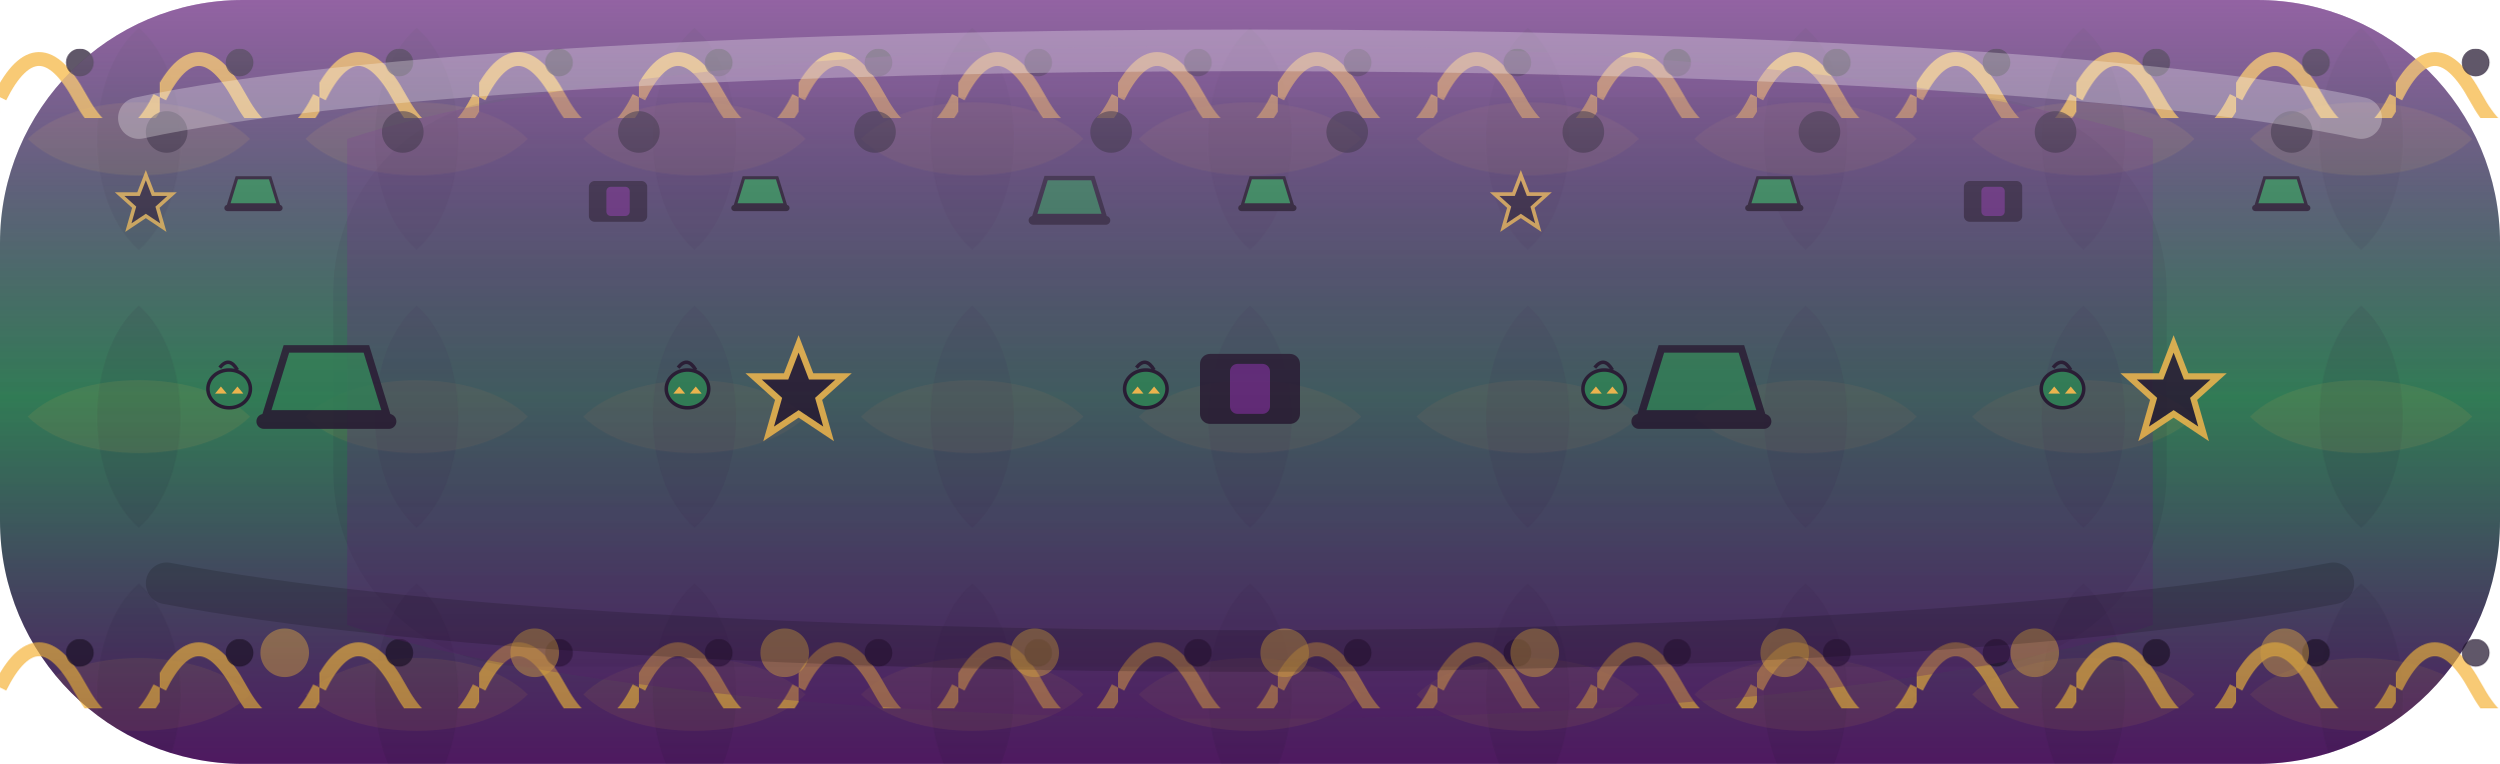
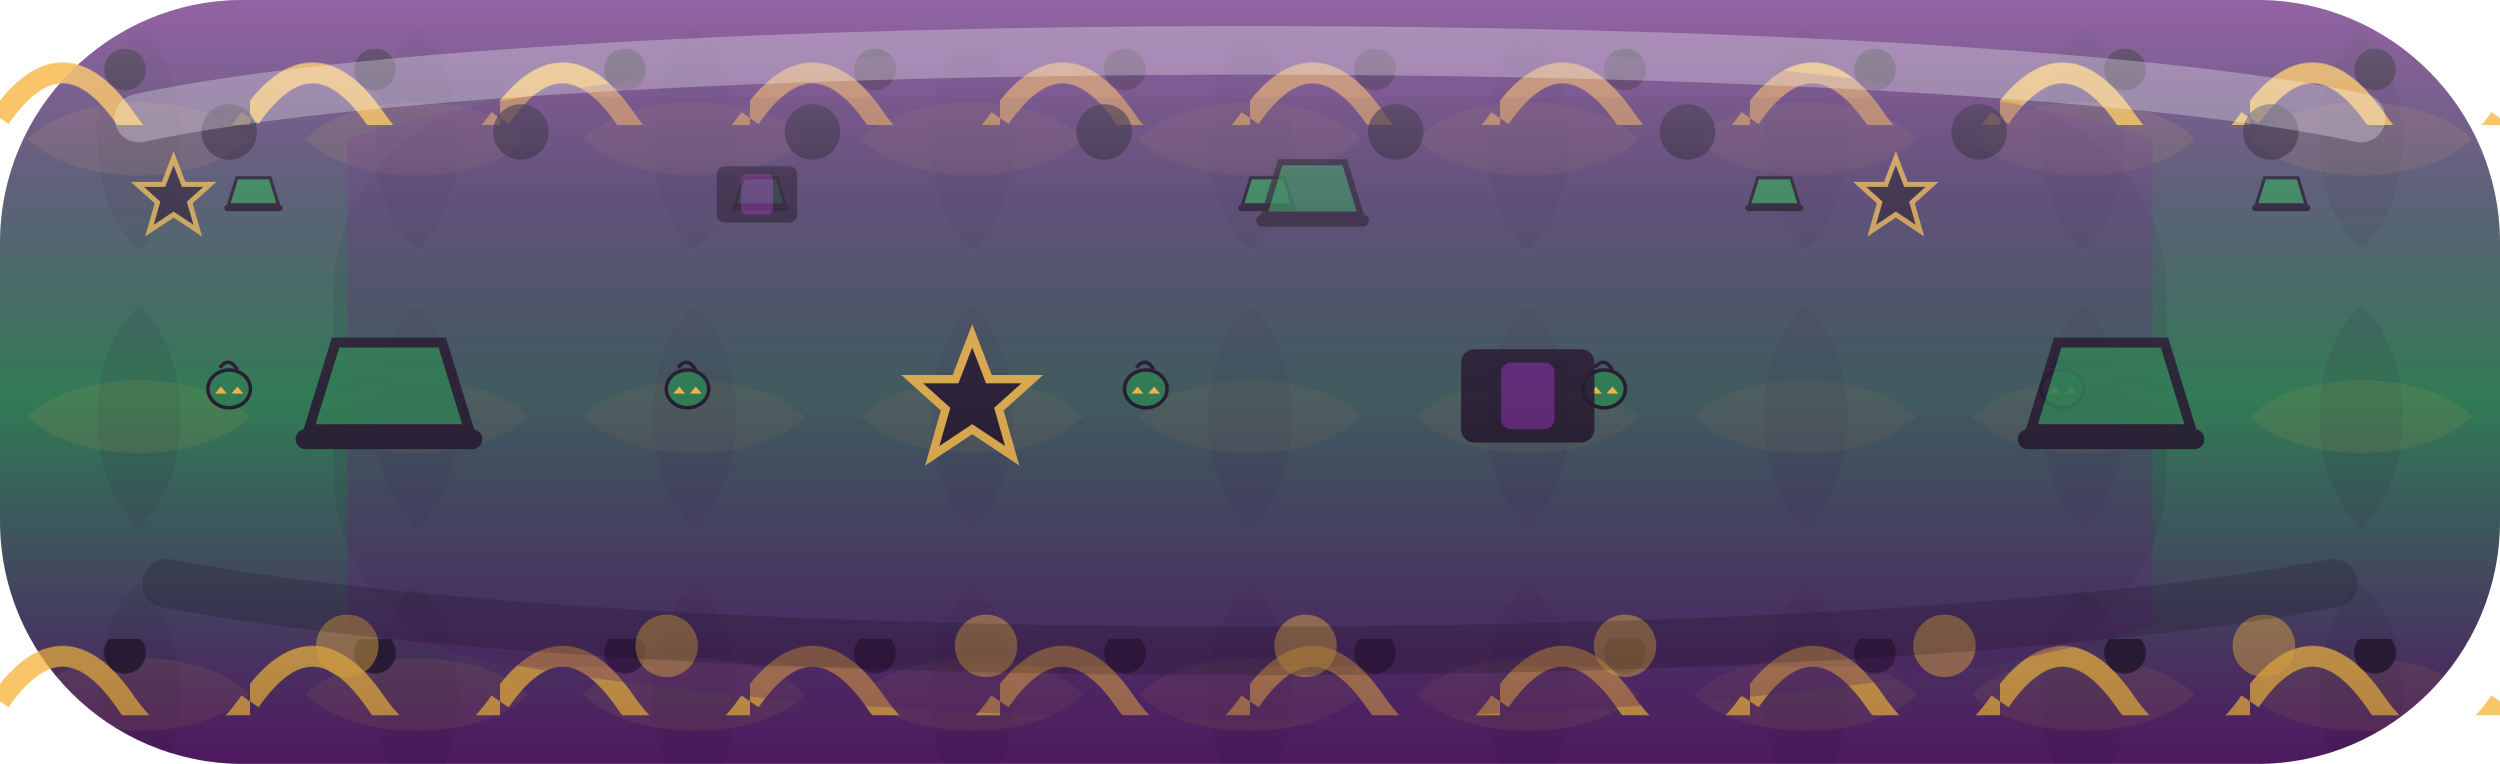
<svg xmlns="http://www.w3.org/2000/svg" width="720" height="220" viewBox="0 0 720 220">
  <defs>
    <linearGradient id="bg" x1="0" y1="0" x2="0" y2="1">
      <stop offset="0%" stop-color="#64207b" />
      <stop offset="52%" stop-color="#2d7d54" />
      <stop offset="100%" stop-color="#64207b" />
    </linearGradient>
    <linearGradient id="satin" x1="0" y1="0" x2="0" y2="1">
      <stop offset="0%" stop-color="rgba(255,255,255,0.30)" />
      <stop offset="24%" stop-color="rgba(255,255,255,0.12)" />
      <stop offset="70%" stop-color="rgba(0,0,0,0.06)" />
      <stop offset="100%" stop-color="rgba(0,0,0,0.22)" />
    </linearGradient>
    <pattern id="brocade-halloween3" width="80" height="80" patternUnits="userSpaceOnUse">
      <path d="M 40 8 C 56 22, 56 58, 40 72 C 24 58, 24 22, 40 8 Z" fill="#23162f" opacity="0.10" />
      <path d="M 8 40 C 22 26, 58 26, 72 40 C 58 54, 22 54, 8 40 Z" fill="#f6ba4b" opacity="0.10" />
    </pattern>
-     <pattern id="trim-halloween3" width="46" height="34" patternUnits="userSpaceOnUse">
-       <path d="M 0 28 Q 11 6 23 28 T 46 28" stroke="#f6ba4b" stroke-width="4" fill="none" opacity="0.85" />
-       <circle cx="23" cy="18" r="4" fill="#23162f" opacity="0.8" />
+     <pattern id="trim-halloween3" width="72" height="42" patternUnits="userSpaceOnUse">
+       <path d="M 0 34 Q 18 8 36 34 T 72 34" stroke="#f6ba4b" stroke-width="6" fill="none" opacity="0.92" />
+       <circle cx="36" cy="20" r="6" fill="#23162f" opacity="0.86" />
    </pattern>
  </defs>
  <rect width="720" height="220" rx="70" fill="url(#bg)" />
  <rect x="0" y="0" width="720" height="220" rx="70" fill="url(#brocade-halloween3)" />
  <rect x="0" y="14" width="720" height="22" fill="url(#trim-halloween3)" opacity="0.90" />
  <rect x="0" y="184" width="720" height="22" fill="url(#trim-halloween3)" opacity="0.90" />
  <rect x="96" y="28" width="528" height="164" rx="56" fill="#23162f" opacity="0.10" />
  <path d="M 100 40 C 210 4, 510 4, 620 40 L 620 180 C 510 216, 210 216, 100 180 Z" fill="#64207b" opacity="0.30" />
  <g transform="translate(66 112)">
    <ellipse rx="6.12" ry="5.44" fill="#2d7d54" stroke="#23162f" stroke-width="1.02" />
    <path d="M -2.72 -6.12 Q 0 -9.52 2.38 -5.44" stroke="#23162f" stroke-width="1.02" fill="none" />
    <path d="M -2.38 -0.68 L -0.68 1.36 L -4.08 1.36 Z M 2.38 -0.68 L 0.68 1.36 L 4.08 1.36 Z" fill="#f6ba4b" />
  </g>
  <g transform="translate(198 112)">
    <ellipse rx="6.12" ry="5.44" fill="#2d7d54" stroke="#23162f" stroke-width="1.02" />
    <path d="M -2.72 -6.12 Q 0 -9.52 2.38 -5.44" stroke="#23162f" stroke-width="1.02" fill="none" />
    <path d="M -2.38 -0.68 L -0.68 1.36 L -4.08 1.36 Z M 2.38 -0.68 L 0.68 1.36 L 4.08 1.36 Z" fill="#f6ba4b" />
  </g>
  <g transform="translate(330 112)">
    <ellipse rx="6.12" ry="5.44" fill="#2d7d54" stroke="#23162f" stroke-width="1.02" />
    <path d="M -2.72 -6.12 Q 0 -9.52 2.38 -5.44" stroke="#23162f" stroke-width="1.02" fill="none" />
    <path d="M -2.38 -0.68 L -0.68 1.36 L -4.08 1.36 Z M 2.38 -0.68 L 0.68 1.36 L 4.08 1.36 Z" fill="#f6ba4b" />
  </g>
  <g transform="translate(462 112)">
    <ellipse rx="6.12" ry="5.44" fill="#2d7d54" stroke="#23162f" stroke-width="1.02" />
    <path d="M -2.72 -6.12 Q 0 -9.52 2.38 -5.44" stroke="#23162f" stroke-width="1.02" fill="none" />
    <path d="M -2.38 -0.68 L -0.68 1.36 L -4.08 1.36 Z M 2.38 -0.68 L 0.68 1.36 L 4.08 1.36 Z" fill="#f6ba4b" />
  </g>
  <g transform="translate(594 112)">
    <ellipse rx="6.12" ry="5.44" fill="#2d7d54" stroke="#23162f" stroke-width="1.02" />
    <path d="M -2.72 -6.12 Q 0 -9.52 2.38 -5.44" stroke="#23162f" stroke-width="1.02" fill="none" />
    <path d="M -2.38 -0.68 L -0.68 1.36 L -4.08 1.36 Z M 2.38 -0.68 L 0.68 1.36 L 4.08 1.36 Z" fill="#f6ba4b" />
  </g>
  <g transform="translate(73 56)">
    <path d="M -7.2 3 L 7.2 3 L 4.8 -4.8 L -4.8 -4.8 Z" fill="#2d7d54" stroke="#23162f" stroke-width="0.9" />
    <rect x="-8.4" y="3" width="16.8" height="1.8" rx="0.9" fill="#23162f" />
  </g>
  <g transform="translate(219 56)">
    <path d="M -7.2 3 L 7.2 3 L 4.8 -4.8 L -4.8 -4.8 Z" fill="#2d7d54" stroke="#23162f" stroke-width="0.9" />
    <rect x="-8.4" y="3" width="16.8" height="1.8" rx="0.9" fill="#23162f" />
  </g>
  <g transform="translate(365 56)">
    <path d="M -7.2 3 L 7.2 3 L 4.8 -4.8 L -4.8 -4.8 Z" fill="#2d7d54" stroke="#23162f" stroke-width="0.9" />
    <rect x="-8.4" y="3" width="16.8" height="1.8" rx="0.9" fill="#23162f" />
  </g>
  <g transform="translate(511 56)">
    <path d="M -7.2 3 L 7.2 3 L 4.8 -4.8 L -4.8 -4.8 Z" fill="#2d7d54" stroke="#23162f" stroke-width="0.9" />
    <rect x="-8.4" y="3" width="16.8" height="1.8" rx="0.9" fill="#23162f" />
  </g>
  <g transform="translate(657 56)">
    <path d="M -7.2 3 L 7.2 3 L 4.8 -4.8 L -4.8 -4.8 Z" fill="#2d7d54" stroke="#23162f" stroke-width="0.9" />
    <rect x="-8.4" y="3" width="16.8" height="1.8" rx="0.9" fill="#23162f" />
  </g>
  <g opacity="0.74">
-     <g transform="translate(42 58)">
-       <path d="M 0 -7.56 L 2.1 -2.1 L 7.56 -2.1 L 3.36 1.68 L 5.04 7.56 L 0 4.2 L -5.04 7.56 L -3.36 1.68 L -7.56 -2.1 L -2.1 -2.1 Z" fill="#23162f" stroke="#f6ba4b" stroke-width="1.05" />
+     <g transform="translate(50 56)">
+       <path d="M 0 -10.44 L 2.9 -2.9 L 10.44 -2.9 L 4.64 2.32 L 6.96 10.44 L 0 5.8 L -6.96 10.44 L -4.64 2.32 L -10.44 -2.9 L -2.9 -2.9 Z" fill="#23162f" stroke="#f6ba4b" stroke-width="1.45" />
    </g>
-     <g transform="translate(178 58)">
-       <rect x="-8.4" y="-5.88" width="16.8" height="11.76" rx="1.68" fill="#23162f" />
-       <rect x="-3.36" y="-4.2" width="6.72" height="8.4" rx="1.26" fill="#64207b" />
+     <g transform="translate(218 56)">
+       <rect x="-11.6" y="-8.12" width="23.2" height="16.24" rx="2.32" fill="#23162f" />
+       <rect x="-4.64" y="-5.8" width="9.28" height="11.6" rx="1.74" fill="#64207b" />
    </g>
-     <g transform="translate(308 58)">
-       <path d="M -10.08 4.2 L 10.08 4.2 L 6.72 -6.72 L -6.72 -6.72 Z" fill="#2d7d54" stroke="#23162f" stroke-width="1.26" />
-       <rect x="-11.76" y="4.2" width="23.52" height="2.52" rx="1.26" fill="#23162f" />
+     <g transform="translate(378 56)">
+       <path d="M -13.92 5.8 L 13.92 5.8 L 9.28 -9.28 L -9.28 -9.28 Z" fill="#2d7d54" stroke="#23162f" stroke-width="1.74" />
+       <rect x="-16.24" y="5.8" width="32.48" height="3.48" rx="1.74" fill="#23162f" />
    </g>
-     <g transform="translate(438 58)">
-       <path d="M 0 -7.56 L 2.1 -2.1 L 7.56 -2.1 L 3.36 1.68 L 5.04 7.56 L 0 4.2 L -5.04 7.56 L -3.36 1.68 L -7.56 -2.1 L -2.1 -2.1 Z" fill="#23162f" stroke="#f6ba4b" stroke-width="1.05" />
-     </g>
-     <g transform="translate(574 58)">
-       <rect x="-8.4" y="-5.88" width="16.8" height="11.76" rx="1.68" fill="#23162f" />
-       <rect x="-3.36" y="-4.2" width="6.72" height="8.4" rx="1.26" fill="#64207b" />
+     <g transform="translate(546 56)">
+       <path d="M 0 -10.44 L 2.9 -2.9 L 10.44 -2.9 L 4.64 2.32 L 6.96 10.44 L 0 5.8 L -6.96 10.44 L -4.64 2.32 L -10.44 -2.9 L -2.9 -2.9 Z" fill="#23162f" stroke="#f6ba4b" stroke-width="1.45" />
    </g>
  </g>
  <g opacity="0.88">
-     <g transform="translate(94 112)">
-       <path d="M -17.28 7.2 L 17.28 7.2 L 11.52 -11.52 L -11.52 -11.52 Z" fill="#2d7d54" stroke="#23162f" stroke-width="2.16" />
-       <rect x="-20.16" y="7.2" width="40.32" height="4.32" rx="2.16" fill="#23162f" />
+     <g transform="translate(112 114)">
+       <path d="M -23.04 9.6 L 23.04 9.6 L 15.36 -15.36 L -15.36 -15.36 Z" fill="#2d7d54" stroke="#23162f" stroke-width="2.88" />
+       <rect x="-26.88" y="9.6" width="53.76" height="5.76" rx="2.88" fill="#23162f" />
    </g>
-     <g transform="translate(230 112)">
-       <path d="M 0 -12.96 L 3.6 -3.6 L 12.96 -3.6 L 5.76 2.88 L 8.64 12.96 L 0 7.2 L -8.64 12.96 L -5.76 2.88 L -12.96 -3.6 L -3.6 -3.6 Z" fill="#23162f" stroke="#f6ba4b" stroke-width="1.8" />
+     <g transform="translate(280 114)">
+       <path d="M 0 -17.28 L 4.8 -4.8 L 17.28 -4.8 L 7.68 3.84 L 11.52 17.28 L 0 9.6 L -11.52 17.28 L -7.68 3.84 L -17.28 -4.8 L -4.8 -4.8 Z" fill="#23162f" stroke="#f6ba4b" stroke-width="2.4" />
    </g>
-     <g transform="translate(360 112)">
-       <rect x="-14.4" y="-10.08" width="28.8" height="20.16" rx="2.88" fill="#23162f" />
-       <rect x="-5.76" y="-7.2" width="11.52" height="14.4" rx="2.16" fill="#64207b" />
+     <g transform="translate(440 114)">
+       <rect x="-19.2" y="-13.44" width="38.4" height="26.88" rx="3.84" fill="#23162f" />
+       <rect x="-7.68" y="-9.6" width="15.36" height="19.2" rx="2.88" fill="#64207b" />
    </g>
-     <g transform="translate(490 112)">
-       <path d="M -17.28 7.2 L 17.28 7.2 L 11.52 -11.52 L -11.52 -11.52 Z" fill="#2d7d54" stroke="#23162f" stroke-width="2.16" />
-       <rect x="-20.16" y="7.2" width="40.32" height="4.32" rx="2.16" fill="#23162f" />
-     </g>
-     <g transform="translate(626 112)">
-       <path d="M 0 -12.96 L 3.6 -3.6 L 12.96 -3.6 L 5.76 2.88 L 8.64 12.96 L 0 7.2 L -8.64 12.96 L -5.76 2.88 L -12.96 -3.6 L -3.6 -3.6 Z" fill="#23162f" stroke="#f6ba4b" stroke-width="1.8" />
+     <g transform="translate(608 114)">
+       <path d="M -23.04 9.6 L 23.04 9.6 L 15.36 -15.36 L -15.36 -15.36 Z" fill="#2d7d54" stroke="#23162f" stroke-width="2.88" />
+       <rect x="-26.88" y="9.6" width="53.76" height="5.76" rx="2.88" fill="#23162f" />
    </g>
  </g>
  <g opacity="0.82">
-     <circle cx="48" cy="38" r="6" fill="#23162f" opacity="0.72" />
-     <circle cx="116" cy="38" r="6" fill="#23162f" opacity="0.72" />
-     <circle cx="184" cy="38" r="6" fill="#23162f" opacity="0.72" />
-     <circle cx="252" cy="38" r="6" fill="#23162f" opacity="0.72" />
-     <circle cx="320" cy="38" r="6" fill="#23162f" opacity="0.72" />
-     <circle cx="388" cy="38" r="6" fill="#23162f" opacity="0.72" />
-     <circle cx="456" cy="38" r="6" fill="#23162f" opacity="0.72" />
-     <circle cx="524" cy="38" r="6" fill="#23162f" opacity="0.72" />
-     <circle cx="592" cy="38" r="6" fill="#23162f" opacity="0.72" />
-     <circle cx="660" cy="38" r="6" fill="#23162f" opacity="0.72" />
+     <circle cx="66" cy="38" r="8" fill="#23162f" opacity="0.78" />
+     <circle cx="150" cy="38" r="8" fill="#23162f" opacity="0.78" />
+     <circle cx="234" cy="38" r="8" fill="#23162f" opacity="0.78" />
+     <circle cx="318" cy="38" r="8" fill="#23162f" opacity="0.78" />
+     <circle cx="402" cy="38" r="8" fill="#23162f" opacity="0.78" />
+     <circle cx="486" cy="38" r="8" fill="#23162f" opacity="0.78" />
+     <circle cx="570" cy="38" r="8" fill="#23162f" opacity="0.78" />
+     <circle cx="654" cy="38" r="8" fill="#23162f" opacity="0.78" />
  </g>
  <g opacity="0.72">
-     <circle cx="82" cy="188" r="7" fill="#f6ba4b" opacity="0.65" />
-     <circle cx="154" cy="188" r="7" fill="#f6ba4b" opacity="0.65" />
-     <circle cx="226" cy="188" r="7" fill="#f6ba4b" opacity="0.65" />
-     <circle cx="298" cy="188" r="7" fill="#f6ba4b" opacity="0.65" />
-     <circle cx="370" cy="188" r="7" fill="#f6ba4b" opacity="0.65" />
-     <circle cx="442" cy="188" r="7" fill="#f6ba4b" opacity="0.65" />
-     <circle cx="514" cy="188" r="7" fill="#f6ba4b" opacity="0.65" />
-     <circle cx="586" cy="188" r="7" fill="#f6ba4b" opacity="0.65" />
-     <circle cx="658" cy="188" r="7" fill="#f6ba4b" opacity="0.65" />
+     <circle cx="100" cy="186" r="9" fill="#f6ba4b" opacity="0.68" />
+     <circle cx="192" cy="186" r="9" fill="#f6ba4b" opacity="0.68" />
+     <circle cx="284" cy="186" r="9" fill="#f6ba4b" opacity="0.68" />
+     <circle cx="376" cy="186" r="9" fill="#f6ba4b" opacity="0.68" />
+     <circle cx="468" cy="186" r="9" fill="#f6ba4b" opacity="0.68" />
+     <circle cx="560" cy="186" r="9" fill="#f6ba4b" opacity="0.68" />
+     <circle cx="652" cy="186" r="9" fill="#f6ba4b" opacity="0.68" />
  </g>
  <rect x="0" y="0" width="720" height="220" rx="70" fill="url(#satin)" />
-   <path d="M 40 34 C 160 8, 560 8, 680 34" stroke="rgba(255,255,255,0.28)" stroke-width="12" stroke-linecap="round" fill="none" />
-   <path d="M 48 168 C 184 194, 536 194, 672 168" stroke="rgba(0,0,0,0.16)" stroke-width="12" stroke-linecap="round" fill="none" />
+   <path d="M 40 34 C 160 8, 560 8, 680 34" stroke="rgba(255,255,255,0.28)" stroke-width="14" stroke-linecap="round" fill="none" />
+   <path d="M 48 168 C 184 194, 536 194, 672 168" stroke="rgba(0,0,0,0.16)" stroke-width="14" stroke-linecap="round" fill="none" />
</svg>
